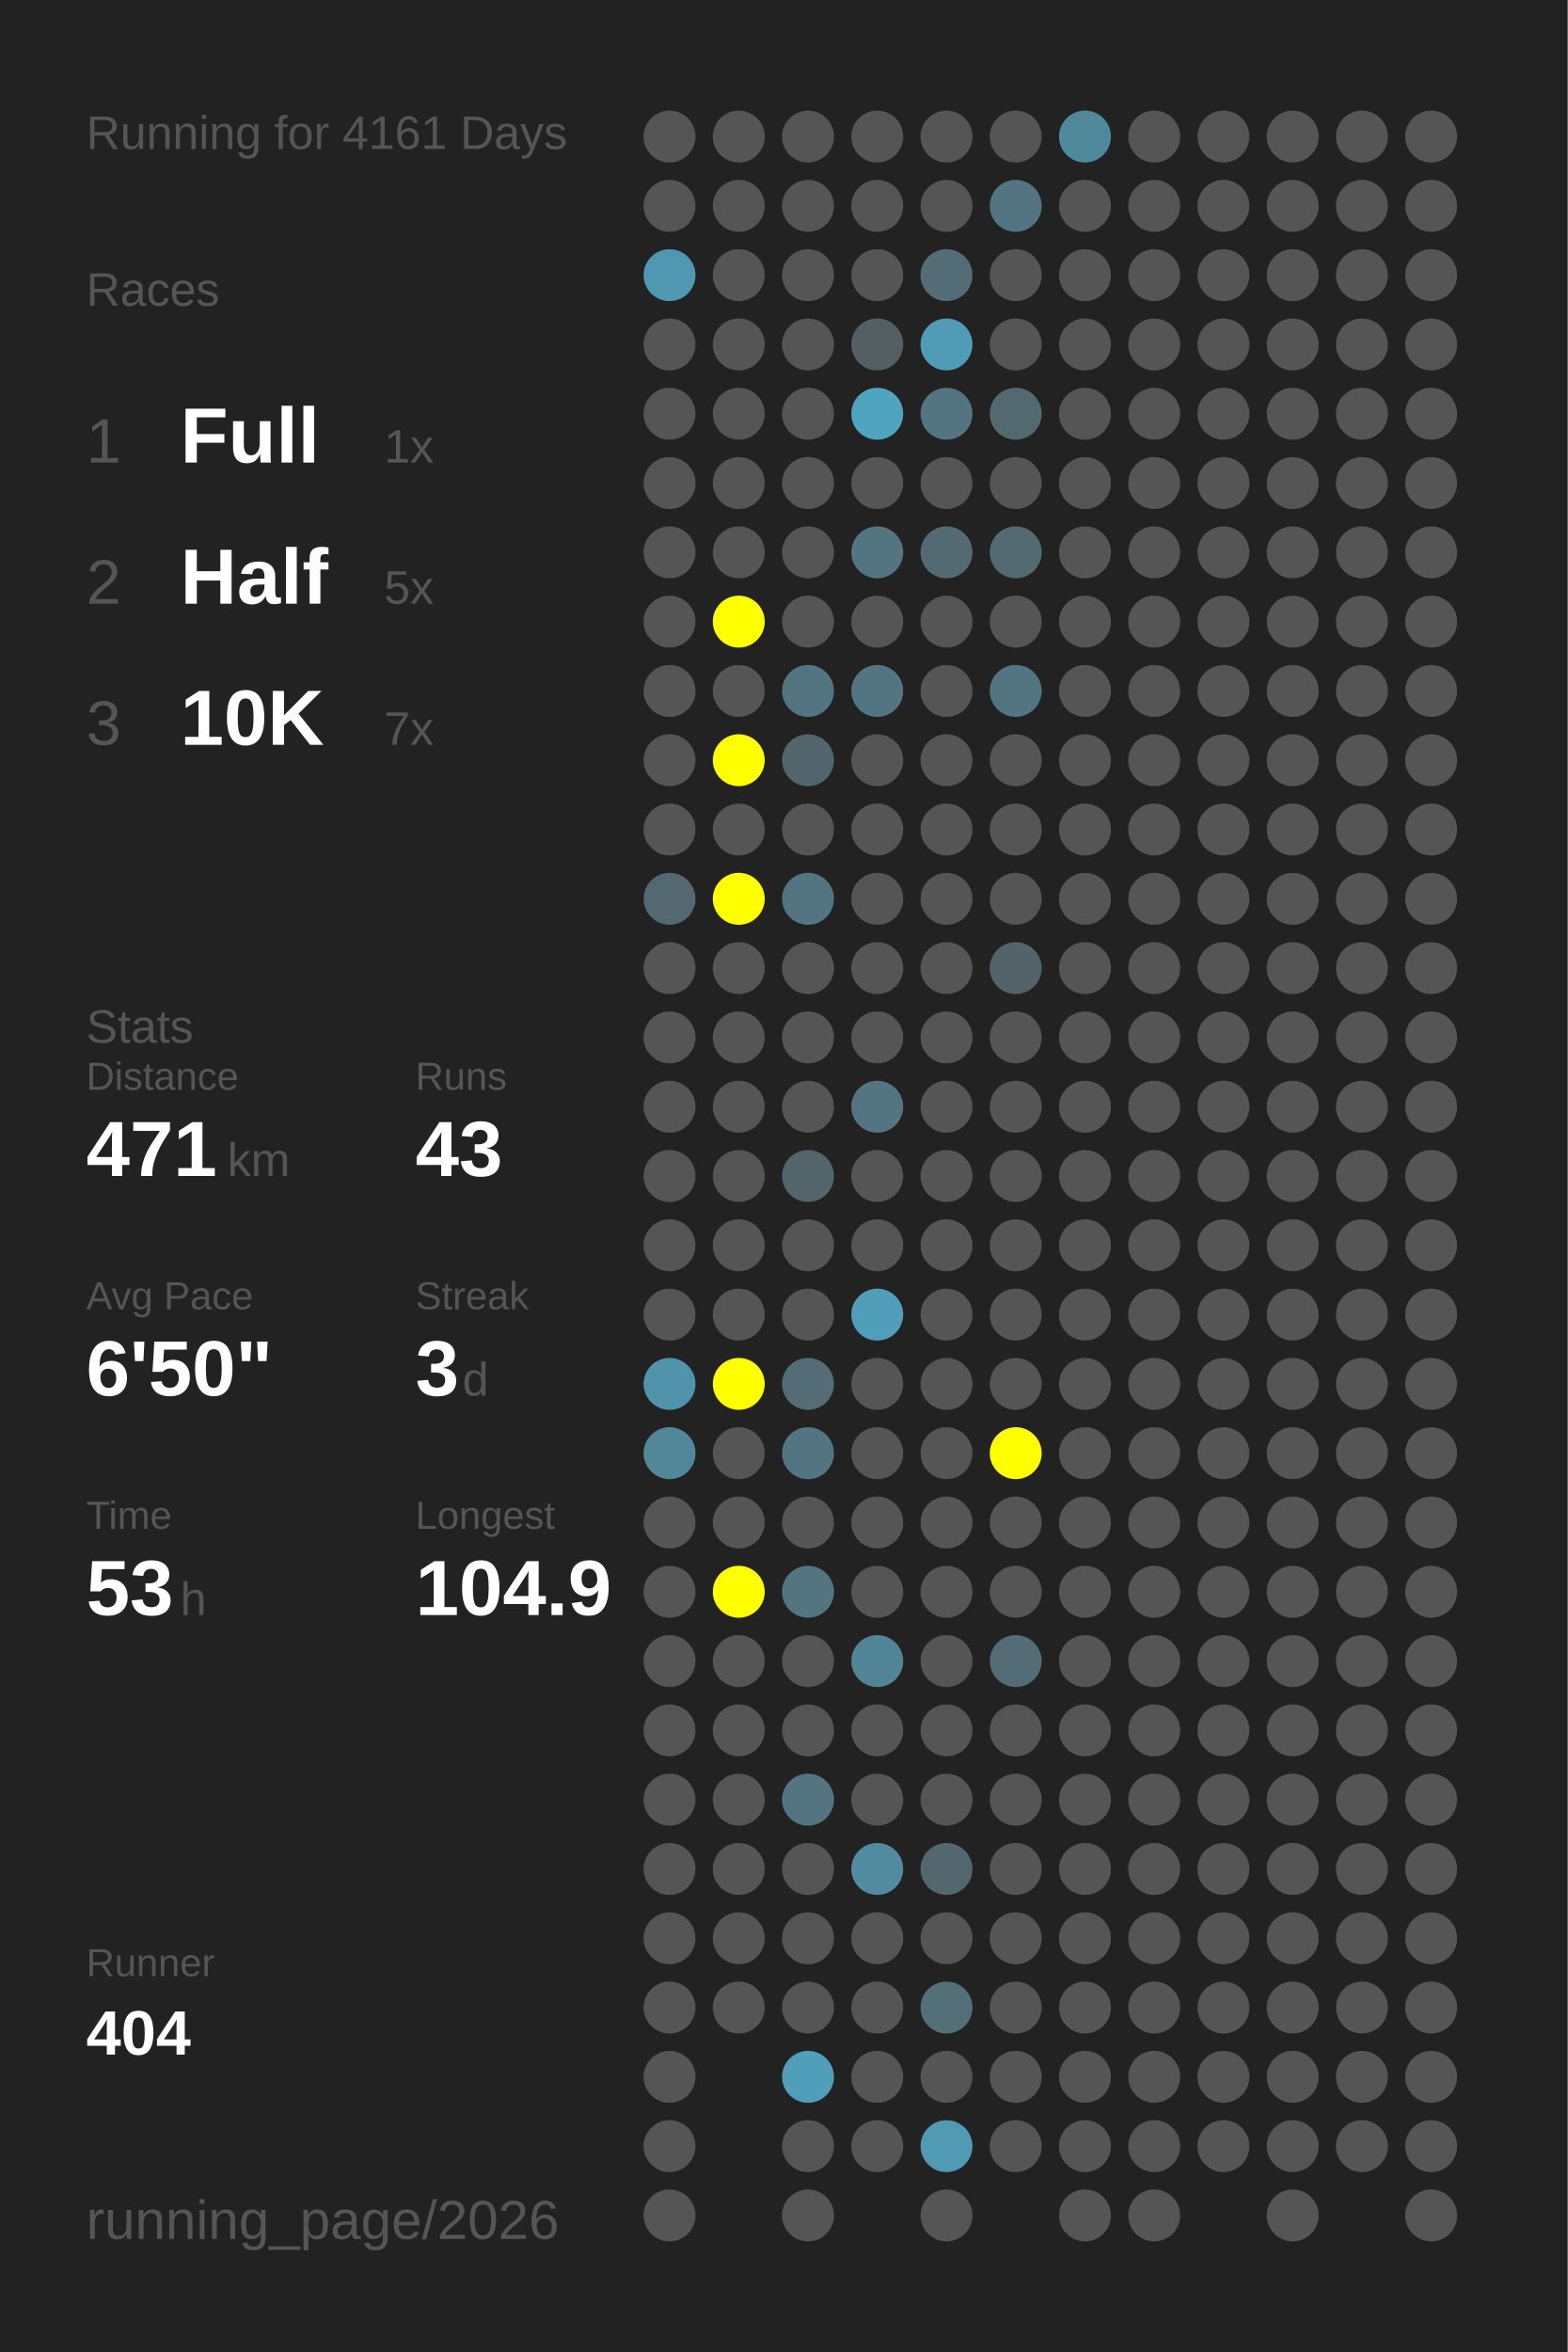
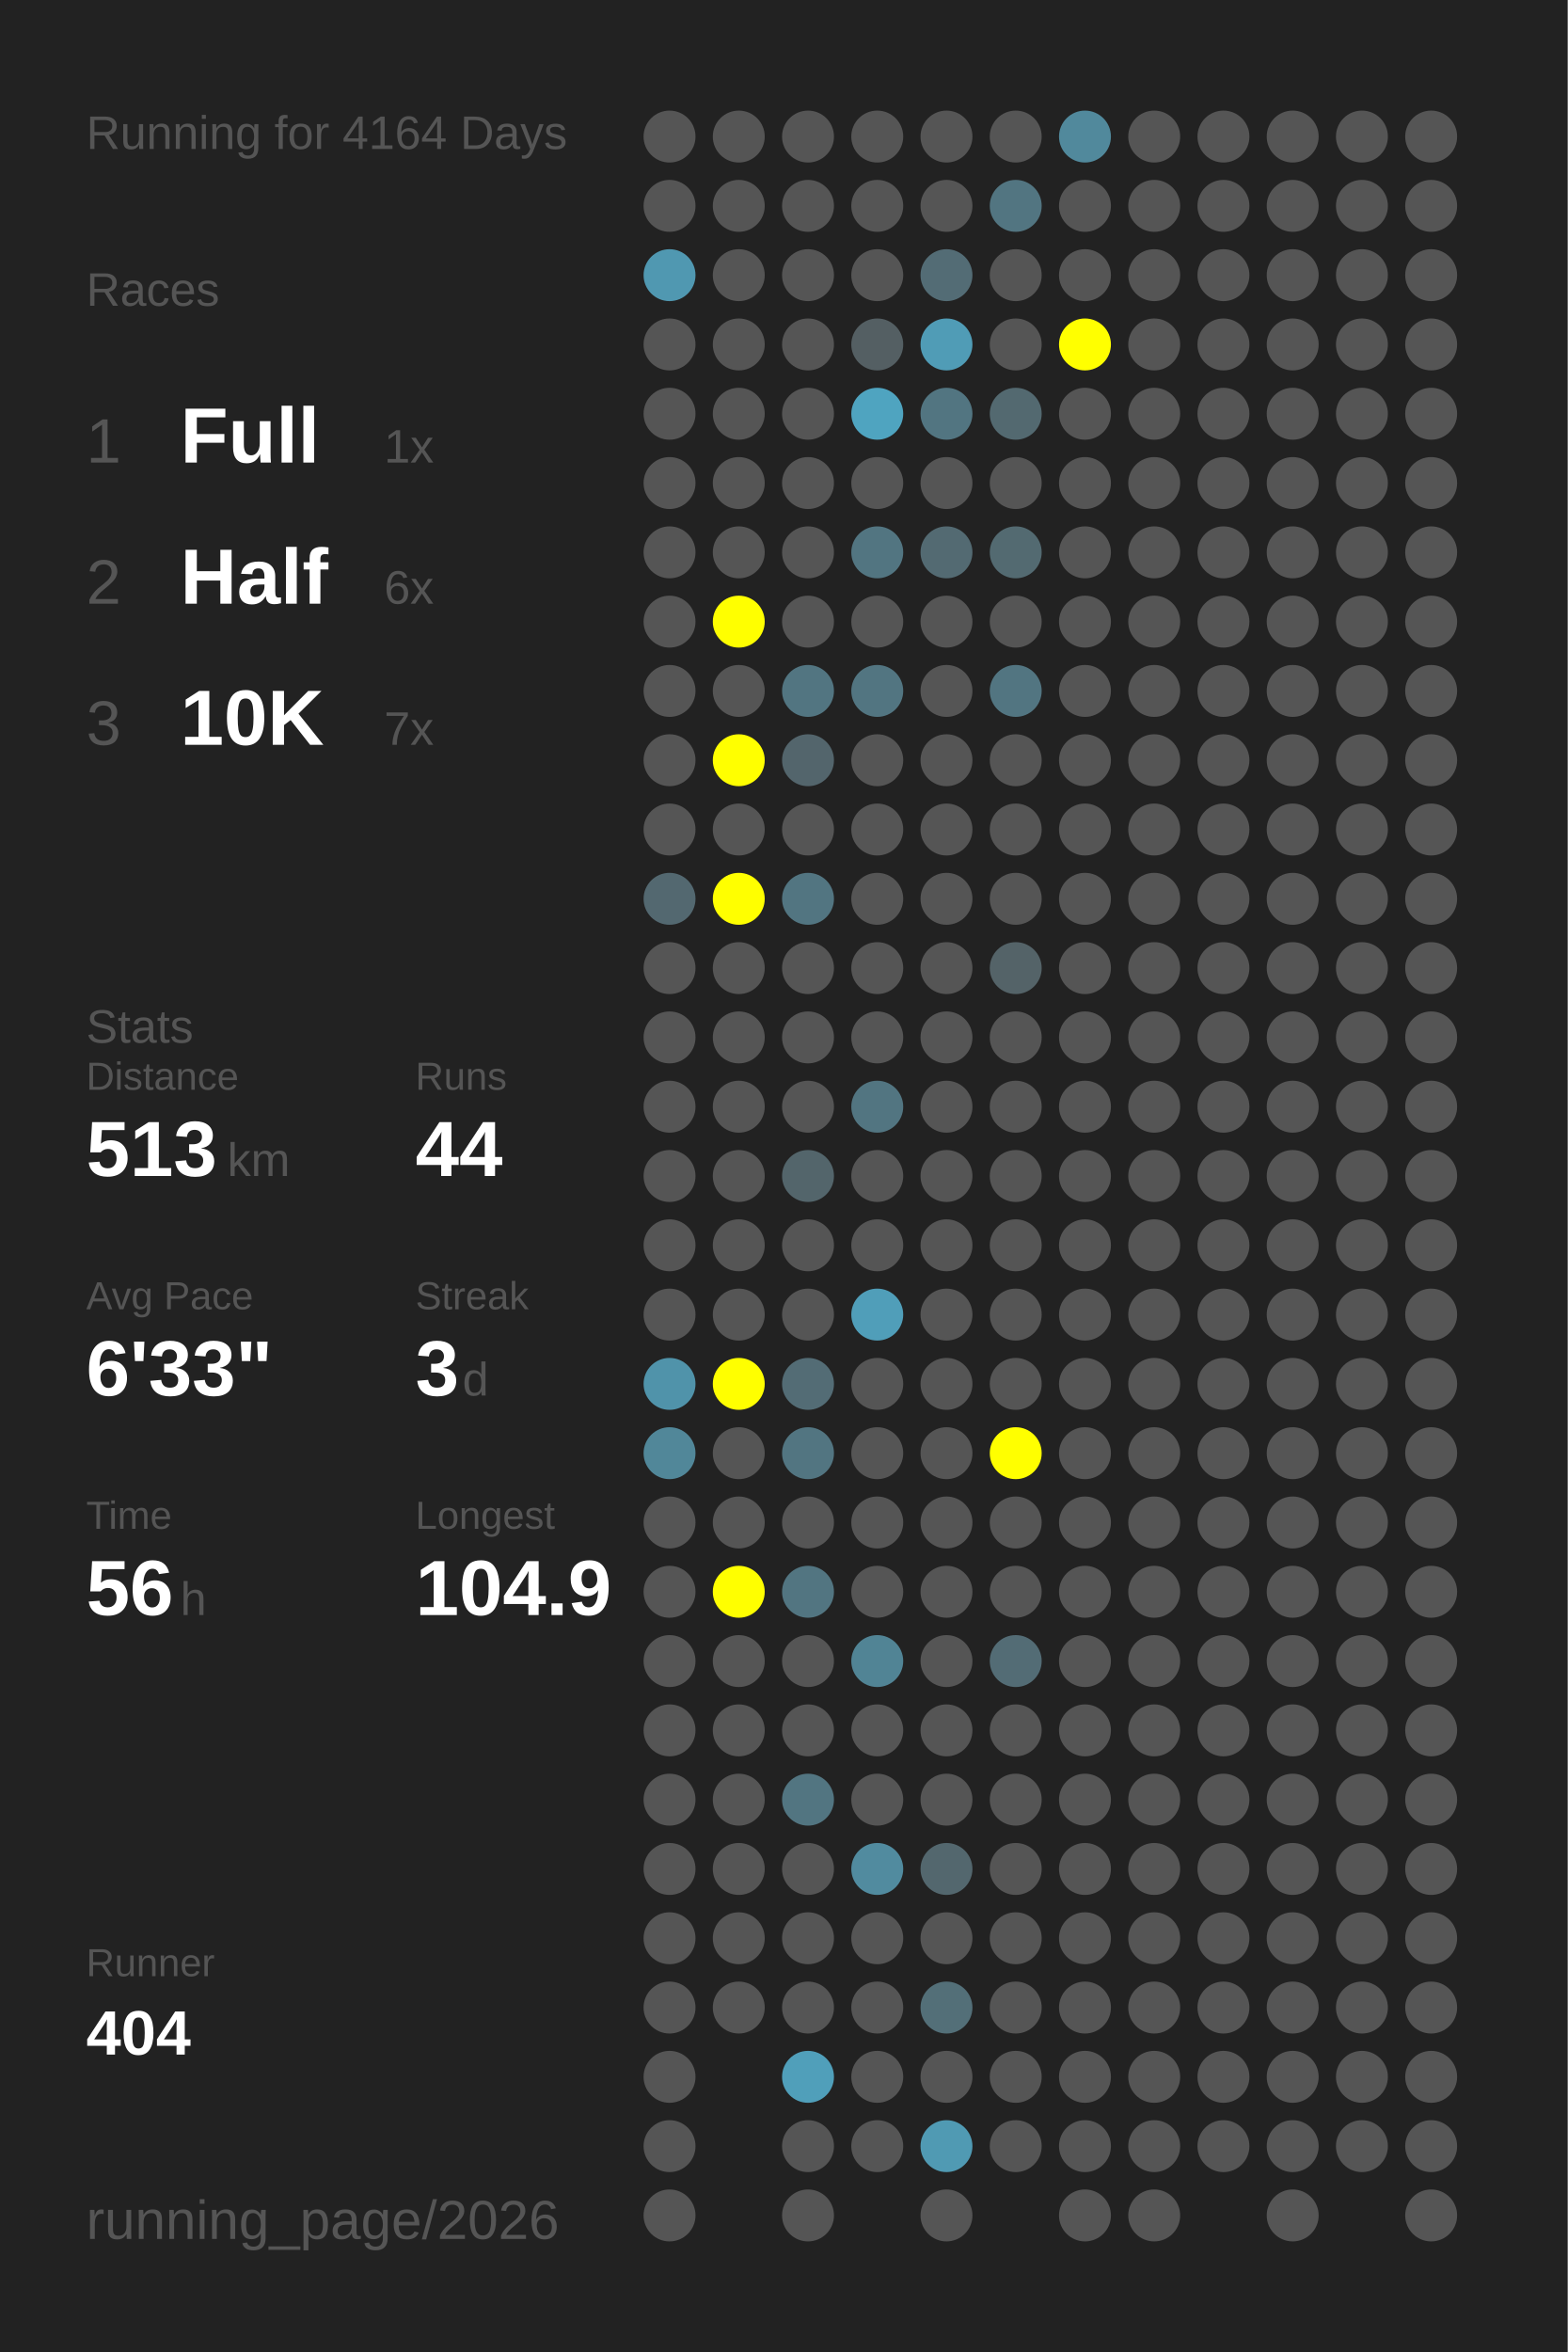
<svg xmlns="http://www.w3.org/2000/svg" baseProfile="full" height="300mm" version="1.1" viewBox="0,0,200,300" width="200mm">
  <defs />
  <rect fill="#222222" height="300" width="200" x="0" y="0" />
-   <text fill="#555555" style="font-size:6px; font-family:Arial;" x="11" y="19">Running for 4161 Days</text>
+   <text fill="#555555" style="font-size:6px; font-family:Arial;" x="11" y="19">Running for 4164 Days</text>
  <text fill="#555555" style="font-size:6px; font-family:Arial;" x="11" y="39">Races</text>
  <text fill="#555555" style="font-size:8px; font-family:Arial;" x="11" y="59">1</text>
  <text fill="#FFFFFF" style="font-size:10px; font-family:Arial; font-weight:bold;" x="23" y="59">Full</text>
  <text fill="#555555" style="font-size:6px; font-family:Arial;" x="49" y="59">1x</text>
  <text fill="#555555" style="font-size:8px; font-family:Arial;" x="11" y="77">2</text>
  <text fill="#FFFFFF" style="font-size:10px; font-family:Arial; font-weight:bold;" x="23" y="77">Half</text>
-   <text fill="#555555" style="font-size:6px; font-family:Arial;" x="49" y="77">5x</text>
+   <text fill="#555555" style="font-size:6px; font-family:Arial;" x="49" y="77">6x</text>
  <text fill="#555555" style="font-size:8px; font-family:Arial;" x="11" y="95">3</text>
  <text fill="#FFFFFF" style="font-size:10px; font-family:Arial; font-weight:bold;" x="23" y="95">10K</text>
  <text fill="#555555" style="font-size:6px; font-family:Arial;" x="49" y="95">7x</text>
  <text fill="#555555" style="font-size:6px; font-family:Arial;" x="11" y="133">Stats</text>
  <text fill="#555555" style="font-size:5px; font-family:Arial;" x="11" y="139">Distance</text>
-   <text fill="#FFFFFF" style="font-size:10px; font-family:Arial; font-weight:bold;" x="11" y="150">471</text>
+   <text fill="#FFFFFF" style="font-size:10px; font-family:Arial; font-weight:bold;" x="11" y="150">513</text>
  <text fill="#555555" style="font-size:6px; font-family:Arial;" x="29" y="150">km</text>
  <text fill="#555555" style="font-size:5px; font-family:Arial;" x="53" y="139">Runs</text>
-   <text fill="#FFFFFF" style="font-size:10px; font-family:Arial; font-weight:bold;" x="53" y="150">43</text>
+   <text fill="#FFFFFF" style="font-size:10px; font-family:Arial; font-weight:bold;" x="53" y="150">44</text>
  <text fill="#555555" style="font-size:5px; font-family:Arial;" x="11" y="167">Avg Pace</text>
-   <text fill="#FFFFFF" style="font-size:10px; font-family:Arial; font-weight:bold;" x="11" y="178">6'50"</text>
+   <text fill="#FFFFFF" style="font-size:10px; font-family:Arial; font-weight:bold;" x="11" y="178">6'33"</text>
  <text fill="#555555" style="font-size:5px; font-family:Arial;" x="53" y="167">Streak</text>
  <text fill="#FFFFFF" style="font-size:10px; font-family:Arial; font-weight:bold;" x="53" y="178">3</text>
  <text fill="#555555" style="font-size:6px; font-family:Arial;" x="59" y="178">d</text>
  <text fill="#555555" style="font-size:5px; font-family:Arial;" x="11" y="195">Time</text>
-   <text fill="#FFFFFF" style="font-size:10px; font-family:Arial; font-weight:bold;" x="11" y="206">53</text>
+   <text fill="#FFFFFF" style="font-size:10px; font-family:Arial; font-weight:bold;" x="11" y="206">56</text>
  <text fill="#555555" style="font-size:6px; font-family:Arial;" x="23" y="206">h</text>
  <text fill="#555555" style="font-size:5px; font-family:Arial;" x="53" y="195">Longest</text>
  <text fill="#FFFFFF" style="font-size:10px; font-family:Arial; font-weight:bold;" x="53" y="206">104.9</text>
  <text fill="#555555" style="font-size:5px; font-family:Arial;" x="11" y="252.065">Runner</text>
  <text fill="#FFFFFF" style="font-size:8px; font-family:Arial; font-weight:bold;" x="11" y="262.065">404</text>
  <text fill="#555555" style="font-size:7px; font-family:Arial;" x="11" y="285.581">running_page/2026</text>
  <circle cx="85.417" cy="17.419" fill="#555555" r="3.312" />
  <circle cx="85.417" cy="26.258" fill="#555555" r="3.312" />
  <circle cx="85.417" cy="35.097" fill="#5098b1" r="3.312" />
  <circle cx="85.417" cy="43.935" fill="#555555" r="3.312" />
  <circle cx="85.417" cy="52.774" fill="#555555" r="3.312" />
  <circle cx="85.417" cy="61.613" fill="#555555" r="3.312" />
  <circle cx="85.417" cy="70.452" fill="#555555" r="3.312" />
  <circle cx="85.417" cy="79.29" fill="#555555" r="3.312" />
  <circle cx="85.417" cy="88.129" fill="#555555" r="3.312" />
  <circle cx="85.417" cy="96.968" fill="#555555" r="3.312" />
  <circle cx="85.417" cy="105.806" fill="#555555" r="3.312" />
  <circle cx="85.417" cy="114.645" fill="#536870" r="3.312" />
  <circle cx="85.417" cy="123.484" fill="#555555" r="3.312" />
  <circle cx="85.417" cy="132.323" fill="#555555" r="3.312" />
  <circle cx="85.417" cy="141.161" fill="#555555" r="3.312" />
  <circle cx="85.417" cy="150" fill="#555555" r="3.312" />
  <circle cx="85.417" cy="158.839" fill="#555555" r="3.312" />
  <circle cx="85.417" cy="167.677" fill="#555555" r="3.312" />
  <circle cx="85.417" cy="176.516" fill="#5093aa" r="3.312" />
  <circle cx="85.417" cy="185.355" fill="#518799" r="3.312" />
  <circle cx="85.417" cy="194.194" fill="#555555" r="3.312" />
  <circle cx="85.417" cy="203.032" fill="#555555" r="3.312" />
  <circle cx="85.417" cy="211.871" fill="#555555" r="3.312" />
  <circle cx="85.417" cy="220.71" fill="#555555" r="3.312" />
  <circle cx="85.417" cy="229.548" fill="#555555" r="3.312" />
  <circle cx="85.417" cy="238.387" fill="#555555" r="3.312" />
  <circle cx="85.417" cy="247.226" fill="#555555" r="3.312" />
  <circle cx="85.417" cy="256.065" fill="#555555" r="3.312" />
  <circle cx="85.417" cy="264.903" fill="#555555" r="3.312" />
  <circle cx="85.417" cy="273.742" fill="#555555" r="3.312" />
  <circle cx="85.417" cy="282.581" fill="#555555" r="3.312" />
  <circle cx="94.25" cy="17.419" fill="#555555" r="3.312" />
  <circle cx="94.25" cy="26.258" fill="#555555" r="3.312" />
  <circle cx="94.25" cy="35.097" fill="#555555" r="3.312" />
  <circle cx="94.25" cy="43.935" fill="#555555" r="3.312" />
  <circle cx="94.25" cy="52.774" fill="#555555" r="3.312" />
  <circle cx="94.25" cy="61.613" fill="#555555" r="3.312" />
  <circle cx="94.25" cy="70.452" fill="#555555" r="3.312" />
  <circle cx="94.25" cy="79.29" fill="#FFFF00" r="3.312" />
  <circle cx="94.25" cy="88.129" fill="#555555" r="3.312" />
  <circle cx="94.25" cy="96.968" fill="#FFFF00" r="3.312" />
  <circle cx="94.25" cy="105.806" fill="#555555" r="3.312" />
  <circle cx="94.25" cy="114.645" fill="#FFFF00" r="3.312" />
  <circle cx="94.25" cy="123.484" fill="#555555" r="3.312" />
  <circle cx="94.25" cy="132.323" fill="#555555" r="3.312" />
  <circle cx="94.25" cy="141.161" fill="#555555" r="3.312" />
  <circle cx="94.25" cy="150" fill="#555555" r="3.312" />
  <circle cx="94.25" cy="158.839" fill="#555555" r="3.312" />
  <circle cx="94.25" cy="167.677" fill="#555555" r="3.312" />
  <circle cx="94.25" cy="176.516" fill="#FFFF00" r="3.312" />
  <circle cx="94.25" cy="185.355" fill="#555555" r="3.312" />
  <circle cx="94.25" cy="194.194" fill="#555555" r="3.312" />
  <circle cx="94.25" cy="203.032" fill="#FFFF00" r="3.312" />
  <circle cx="94.25" cy="211.871" fill="#555555" r="3.312" />
  <circle cx="94.25" cy="220.71" fill="#555555" r="3.312" />
  <circle cx="94.25" cy="229.548" fill="#555555" r="3.312" />
  <circle cx="94.25" cy="238.387" fill="#555555" r="3.312" />
  <circle cx="94.25" cy="247.226" fill="#555555" r="3.312" />
  <circle cx="94.25" cy="256.065" fill="#555555" r="3.312" />
  <circle cx="103.083" cy="17.419" fill="#555555" r="3.312" />
  <circle cx="103.083" cy="26.258" fill="#555555" r="3.312" />
  <circle cx="103.083" cy="35.097" fill="#555555" r="3.312" />
  <circle cx="103.083" cy="43.935" fill="#555555" r="3.312" />
  <circle cx="103.083" cy="52.774" fill="#555555" r="3.312" />
  <circle cx="103.083" cy="61.613" fill="#555555" r="3.312" />
  <circle cx="103.083" cy="70.452" fill="#555555" r="3.312" />
  <circle cx="103.083" cy="79.29" fill="#555555" r="3.312" />
  <circle cx="103.083" cy="88.129" fill="#527581" r="3.312" />
  <circle cx="103.083" cy="96.968" fill="#53656c" r="3.312" />
  <circle cx="103.083" cy="105.806" fill="#555555" r="3.312" />
  <circle cx="103.083" cy="114.645" fill="#527581" r="3.312" />
  <circle cx="103.083" cy="123.484" fill="#555555" r="3.312" />
  <circle cx="103.083" cy="132.323" fill="#555555" r="3.312" />
  <circle cx="103.083" cy="141.161" fill="#555555" r="3.312" />
  <circle cx="103.083" cy="150" fill="#53656b" r="3.312" />
  <circle cx="103.083" cy="158.839" fill="#555555" r="3.312" />
  <circle cx="103.083" cy="167.677" fill="#555555" r="3.312" />
  <circle cx="103.083" cy="176.516" fill="#536c75" r="3.312" />
  <circle cx="103.083" cy="185.355" fill="#527581" r="3.312" />
  <circle cx="103.083" cy="194.194" fill="#555555" r="3.312" />
  <circle cx="103.083" cy="203.032" fill="#527581" r="3.312" />
  <circle cx="103.083" cy="211.871" fill="#555555" r="3.312" />
  <circle cx="103.083" cy="220.71" fill="#555555" r="3.312" />
  <circle cx="103.083" cy="229.548" fill="#527581" r="3.312" />
  <circle cx="103.083" cy="238.387" fill="#555555" r="3.312" />
  <circle cx="103.083" cy="247.226" fill="#555555" r="3.312" />
  <circle cx="103.083" cy="256.065" fill="#555555" r="3.312" />
  <circle cx="103.083" cy="264.903" fill="#509fba" r="3.312" />
  <circle cx="103.083" cy="273.742" fill="#555555" r="3.312" />
  <circle cx="103.083" cy="282.581" fill="#555555" r="3.312" />
  <circle cx="111.917" cy="17.419" fill="#555555" r="3.312" />
  <circle cx="111.917" cy="26.258" fill="#555555" r="3.312" />
  <circle cx="111.917" cy="35.097" fill="#555555" r="3.312" />
  <circle cx="111.917" cy="43.935" fill="#545f63" r="3.312" />
  <circle cx="111.917" cy="52.774" fill="#4fa4c0" r="3.312" />
  <circle cx="111.917" cy="61.613" fill="#555555" r="3.312" />
  <circle cx="111.917" cy="70.452" fill="#527581" r="3.312" />
  <circle cx="111.917" cy="79.29" fill="#555555" r="3.312" />
  <circle cx="111.917" cy="88.129" fill="#527581" r="3.312" />
  <circle cx="111.917" cy="96.968" fill="#555555" r="3.312" />
  <circle cx="111.917" cy="105.806" fill="#555555" r="3.312" />
  <circle cx="111.917" cy="114.645" fill="#555555" r="3.312" />
  <circle cx="111.917" cy="123.484" fill="#555555" r="3.312" />
  <circle cx="111.917" cy="132.323" fill="#555555" r="3.312" />
  <circle cx="111.917" cy="141.161" fill="#527581" r="3.312" />
  <circle cx="111.917" cy="150" fill="#555555" r="3.312" />
  <circle cx="111.917" cy="158.839" fill="#555555" r="3.312" />
  <circle cx="111.917" cy="167.677" fill="#509eb9" r="3.312" />
  <circle cx="111.917" cy="176.516" fill="#555555" r="3.312" />
  <circle cx="111.917" cy="185.355" fill="#555555" r="3.312" />
  <circle cx="111.917" cy="194.194" fill="#555555" r="3.312" />
  <circle cx="111.917" cy="203.032" fill="#555555" r="3.312" />
  <circle cx="111.917" cy="211.871" fill="#518495" r="3.312" />
  <circle cx="111.917" cy="220.71" fill="#555555" r="3.312" />
  <circle cx="111.917" cy="229.548" fill="#555555" r="3.312" />
  <circle cx="111.917" cy="238.387" fill="#518b9f" r="3.312" />
  <circle cx="111.917" cy="247.226" fill="#555555" r="3.312" />
  <circle cx="111.917" cy="256.065" fill="#555555" r="3.312" />
  <circle cx="111.917" cy="264.903" fill="#555555" r="3.312" />
  <circle cx="111.917" cy="273.742" fill="#555555" r="3.312" />
  <circle cx="120.75" cy="17.419" fill="#555555" r="3.312" />
  <circle cx="120.75" cy="26.258" fill="#555555" r="3.312" />
  <circle cx="120.75" cy="35.097" fill="#536c75" r="3.312" />
  <circle cx="120.75" cy="43.935" fill="#509cb6" r="3.312" />
  <circle cx="120.75" cy="52.774" fill="#527581" r="3.312" />
  <circle cx="120.75" cy="61.613" fill="#555555" r="3.312" />
  <circle cx="120.75" cy="70.452" fill="#536a72" r="3.312" />
  <circle cx="120.75" cy="79.29" fill="#555555" r="3.312" />
  <circle cx="120.75" cy="88.129" fill="#555555" r="3.312" />
  <circle cx="120.75" cy="96.968" fill="#555555" r="3.312" />
  <circle cx="120.75" cy="105.806" fill="#555555" r="3.312" />
  <circle cx="120.75" cy="114.645" fill="#555555" r="3.312" />
  <circle cx="120.75" cy="123.484" fill="#555555" r="3.312" />
  <circle cx="120.75" cy="132.323" fill="#555555" r="3.312" />
  <circle cx="120.75" cy="141.161" fill="#555555" r="3.312" />
  <circle cx="120.75" cy="150" fill="#555555" r="3.312" />
  <circle cx="120.75" cy="158.839" fill="#555555" r="3.312" />
  <circle cx="120.75" cy="167.677" fill="#555555" r="3.312" />
  <circle cx="120.75" cy="176.516" fill="#555555" r="3.312" />
  <circle cx="120.75" cy="185.355" fill="#555555" r="3.312" />
  <circle cx="120.75" cy="194.194" fill="#555555" r="3.312" />
  <circle cx="120.75" cy="203.032" fill="#555555" r="3.312" />
  <circle cx="120.75" cy="211.871" fill="#555555" r="3.312" />
  <circle cx="120.75" cy="220.71" fill="#555555" r="3.312" />
  <circle cx="120.75" cy="229.548" fill="#555555" r="3.312" />
  <circle cx="120.75" cy="238.387" fill="#53676e" r="3.312" />
  <circle cx="120.75" cy="247.226" fill="#555555" r="3.312" />
  <circle cx="120.75" cy="256.065" fill="#536f78" r="3.312" />
  <circle cx="120.75" cy="264.903" fill="#555555" r="3.312" />
  <circle cx="120.75" cy="273.742" fill="#509ab3" r="3.312" />
  <circle cx="120.75" cy="282.581" fill="#555555" r="3.312" />
  <circle cx="129.583" cy="17.419" fill="#555555" r="3.312" />
  <circle cx="129.583" cy="26.258" fill="#527581" r="3.312" />
  <circle cx="129.583" cy="35.097" fill="#555555" r="3.312" />
  <circle cx="129.583" cy="43.935" fill="#555555" r="3.312" />
  <circle cx="129.583" cy="52.774" fill="#536970" r="3.312" />
  <circle cx="129.583" cy="61.613" fill="#555555" r="3.312" />
  <circle cx="129.583" cy="70.452" fill="#536a71" r="3.312" />
  <circle cx="129.583" cy="79.29" fill="#555555" r="3.312" />
  <circle cx="129.583" cy="88.129" fill="#527581" r="3.312" />
  <circle cx="129.583" cy="96.968" fill="#555555" r="3.312" />
  <circle cx="129.583" cy="105.806" fill="#555555" r="3.312" />
  <circle cx="129.583" cy="114.645" fill="#555555" r="3.312" />
  <circle cx="129.583" cy="123.484" fill="#546368" r="3.312" />
  <circle cx="129.583" cy="132.323" fill="#555555" r="3.312" />
  <circle cx="129.583" cy="141.161" fill="#555555" r="3.312" />
  <circle cx="129.583" cy="150" fill="#555555" r="3.312" />
  <circle cx="129.583" cy="158.839" fill="#555555" r="3.312" />
  <circle cx="129.583" cy="167.677" fill="#555555" r="3.312" />
  <circle cx="129.583" cy="176.516" fill="#555555" r="3.312" />
  <circle cx="129.583" cy="185.355" fill="#FFFF00" r="3.312" />
  <circle cx="129.583" cy="194.194" fill="#555555" r="3.312" />
  <circle cx="129.583" cy="203.032" fill="#555555" r="3.312" />
  <circle cx="129.583" cy="211.871" fill="#536c75" r="3.312" />
  <circle cx="129.583" cy="220.71" fill="#555555" r="3.312" />
  <circle cx="129.583" cy="229.548" fill="#555555" r="3.312" />
  <circle cx="129.583" cy="238.387" fill="#555555" r="3.312" />
  <circle cx="129.583" cy="247.226" fill="#555555" r="3.312" />
  <circle cx="129.583" cy="256.065" fill="#555555" r="3.312" />
  <circle cx="129.583" cy="264.903" fill="#555555" r="3.312" />
  <circle cx="129.583" cy="273.742" fill="#555555" r="3.312" />
  <circle cx="138.417" cy="17.419" fill="#51899c" r="3.312" />
  <circle cx="138.417" cy="26.258" fill="#555555" r="3.312" />
  <circle cx="138.417" cy="35.097" fill="#555555" r="3.312" />
-   <circle cx="138.417" cy="43.935" fill="#555555" r="3.312" />
+   <circle cx="138.417" cy="43.935" fill="#FFFF00" r="3.312" />
  <circle cx="138.417" cy="52.774" fill="#555555" r="3.312" />
  <circle cx="138.417" cy="61.613" fill="#555555" r="3.312" />
  <circle cx="138.417" cy="70.452" fill="#555555" r="3.312" />
  <circle cx="138.417" cy="79.29" fill="#555555" r="3.312" />
  <circle cx="138.417" cy="88.129" fill="#555555" r="3.312" />
  <circle cx="138.417" cy="96.968" fill="#555555" r="3.312" />
  <circle cx="138.417" cy="105.806" fill="#555555" r="3.312" />
  <circle cx="138.417" cy="114.645" fill="#555555" r="3.312" />
  <circle cx="138.417" cy="123.484" fill="#555555" r="3.312" />
  <circle cx="138.417" cy="132.323" fill="#555555" r="3.312" />
  <circle cx="138.417" cy="141.161" fill="#555555" r="3.312" />
  <circle cx="138.417" cy="150" fill="#555555" r="3.312" />
  <circle cx="138.417" cy="158.839" fill="#555555" r="3.312" />
  <circle cx="138.417" cy="167.677" fill="#555555" r="3.312" />
  <circle cx="138.417" cy="176.516" fill="#555555" r="3.312" />
  <circle cx="138.417" cy="185.355" fill="#555555" r="3.312" />
  <circle cx="138.417" cy="194.194" fill="#555555" r="3.312" />
  <circle cx="138.417" cy="203.032" fill="#555555" r="3.312" />
  <circle cx="138.417" cy="211.871" fill="#555555" r="3.312" />
  <circle cx="138.417" cy="220.71" fill="#555555" r="3.312" />
  <circle cx="138.417" cy="229.548" fill="#555555" r="3.312" />
  <circle cx="138.417" cy="238.387" fill="#555555" r="3.312" />
  <circle cx="138.417" cy="247.226" fill="#555555" r="3.312" />
  <circle cx="138.417" cy="256.065" fill="#555555" r="3.312" />
  <circle cx="138.417" cy="264.903" fill="#555555" r="3.312" />
  <circle cx="138.417" cy="273.742" fill="#555555" r="3.312" />
  <circle cx="138.417" cy="282.581" fill="#555555" r="3.312" />
  <circle cx="147.25" cy="17.419" fill="#555555" r="3.312" />
  <circle cx="147.25" cy="26.258" fill="#555555" r="3.312" />
  <circle cx="147.25" cy="35.097" fill="#555555" r="3.312" />
  <circle cx="147.25" cy="43.935" fill="#555555" r="3.312" />
  <circle cx="147.25" cy="52.774" fill="#555555" r="3.312" />
  <circle cx="147.25" cy="61.613" fill="#555555" r="3.312" />
  <circle cx="147.25" cy="70.452" fill="#555555" r="3.312" />
  <circle cx="147.25" cy="79.29" fill="#555555" r="3.312" />
  <circle cx="147.25" cy="88.129" fill="#555555" r="3.312" />
  <circle cx="147.25" cy="96.968" fill="#555555" r="3.312" />
  <circle cx="147.25" cy="105.806" fill="#555555" r="3.312" />
  <circle cx="147.25" cy="114.645" fill="#555555" r="3.312" />
  <circle cx="147.25" cy="123.484" fill="#555555" r="3.312" />
  <circle cx="147.25" cy="132.323" fill="#555555" r="3.312" />
  <circle cx="147.25" cy="141.161" fill="#555555" r="3.312" />
  <circle cx="147.25" cy="150" fill="#555555" r="3.312" />
  <circle cx="147.25" cy="158.839" fill="#555555" r="3.312" />
  <circle cx="147.25" cy="167.677" fill="#555555" r="3.312" />
  <circle cx="147.25" cy="176.516" fill="#555555" r="3.312" />
  <circle cx="147.25" cy="185.355" fill="#555555" r="3.312" />
  <circle cx="147.25" cy="194.194" fill="#555555" r="3.312" />
  <circle cx="147.25" cy="203.032" fill="#555555" r="3.312" />
  <circle cx="147.25" cy="211.871" fill="#555555" r="3.312" />
  <circle cx="147.25" cy="220.71" fill="#555555" r="3.312" />
  <circle cx="147.25" cy="229.548" fill="#555555" r="3.312" />
  <circle cx="147.25" cy="238.387" fill="#555555" r="3.312" />
  <circle cx="147.25" cy="247.226" fill="#555555" r="3.312" />
  <circle cx="147.25" cy="256.065" fill="#555555" r="3.312" />
  <circle cx="147.25" cy="264.903" fill="#555555" r="3.312" />
  <circle cx="147.25" cy="273.742" fill="#555555" r="3.312" />
  <circle cx="147.25" cy="282.581" fill="#555555" r="3.312" />
  <circle cx="156.083" cy="17.419" fill="#555555" r="3.312" />
  <circle cx="156.083" cy="26.258" fill="#555555" r="3.312" />
  <circle cx="156.083" cy="35.097" fill="#555555" r="3.312" />
  <circle cx="156.083" cy="43.935" fill="#555555" r="3.312" />
  <circle cx="156.083" cy="52.774" fill="#555555" r="3.312" />
  <circle cx="156.083" cy="61.613" fill="#555555" r="3.312" />
  <circle cx="156.083" cy="70.452" fill="#555555" r="3.312" />
  <circle cx="156.083" cy="79.29" fill="#555555" r="3.312" />
  <circle cx="156.083" cy="88.129" fill="#555555" r="3.312" />
  <circle cx="156.083" cy="96.968" fill="#555555" r="3.312" />
  <circle cx="156.083" cy="105.806" fill="#555555" r="3.312" />
  <circle cx="156.083" cy="114.645" fill="#555555" r="3.312" />
  <circle cx="156.083" cy="123.484" fill="#555555" r="3.312" />
  <circle cx="156.083" cy="132.323" fill="#555555" r="3.312" />
  <circle cx="156.083" cy="141.161" fill="#555555" r="3.312" />
  <circle cx="156.083" cy="150" fill="#555555" r="3.312" />
  <circle cx="156.083" cy="158.839" fill="#555555" r="3.312" />
  <circle cx="156.083" cy="167.677" fill="#555555" r="3.312" />
  <circle cx="156.083" cy="176.516" fill="#555555" r="3.312" />
  <circle cx="156.083" cy="185.355" fill="#555555" r="3.312" />
  <circle cx="156.083" cy="194.194" fill="#555555" r="3.312" />
  <circle cx="156.083" cy="203.032" fill="#555555" r="3.312" />
  <circle cx="156.083" cy="211.871" fill="#555555" r="3.312" />
  <circle cx="156.083" cy="220.71" fill="#555555" r="3.312" />
  <circle cx="156.083" cy="229.548" fill="#555555" r="3.312" />
  <circle cx="156.083" cy="238.387" fill="#555555" r="3.312" />
  <circle cx="156.083" cy="247.226" fill="#555555" r="3.312" />
  <circle cx="156.083" cy="256.065" fill="#555555" r="3.312" />
  <circle cx="156.083" cy="264.903" fill="#555555" r="3.312" />
  <circle cx="156.083" cy="273.742" fill="#555555" r="3.312" />
  <circle cx="164.917" cy="17.419" fill="#555555" r="3.312" />
  <circle cx="164.917" cy="26.258" fill="#555555" r="3.312" />
  <circle cx="164.917" cy="35.097" fill="#555555" r="3.312" />
  <circle cx="164.917" cy="43.935" fill="#555555" r="3.312" />
  <circle cx="164.917" cy="52.774" fill="#555555" r="3.312" />
  <circle cx="164.917" cy="61.613" fill="#555555" r="3.312" />
  <circle cx="164.917" cy="70.452" fill="#555555" r="3.312" />
  <circle cx="164.917" cy="79.29" fill="#555555" r="3.312" />
  <circle cx="164.917" cy="88.129" fill="#555555" r="3.312" />
  <circle cx="164.917" cy="96.968" fill="#555555" r="3.312" />
  <circle cx="164.917" cy="105.806" fill="#555555" r="3.312" />
  <circle cx="164.917" cy="114.645" fill="#555555" r="3.312" />
  <circle cx="164.917" cy="123.484" fill="#555555" r="3.312" />
  <circle cx="164.917" cy="132.323" fill="#555555" r="3.312" />
  <circle cx="164.917" cy="141.161" fill="#555555" r="3.312" />
  <circle cx="164.917" cy="150" fill="#555555" r="3.312" />
  <circle cx="164.917" cy="158.839" fill="#555555" r="3.312" />
  <circle cx="164.917" cy="167.677" fill="#555555" r="3.312" />
  <circle cx="164.917" cy="176.516" fill="#555555" r="3.312" />
  <circle cx="164.917" cy="185.355" fill="#555555" r="3.312" />
  <circle cx="164.917" cy="194.194" fill="#555555" r="3.312" />
  <circle cx="164.917" cy="203.032" fill="#555555" r="3.312" />
  <circle cx="164.917" cy="211.871" fill="#555555" r="3.312" />
  <circle cx="164.917" cy="220.71" fill="#555555" r="3.312" />
  <circle cx="164.917" cy="229.548" fill="#555555" r="3.312" />
  <circle cx="164.917" cy="238.387" fill="#555555" r="3.312" />
  <circle cx="164.917" cy="247.226" fill="#555555" r="3.312" />
  <circle cx="164.917" cy="256.065" fill="#555555" r="3.312" />
  <circle cx="164.917" cy="264.903" fill="#555555" r="3.312" />
  <circle cx="164.917" cy="273.742" fill="#555555" r="3.312" />
  <circle cx="164.917" cy="282.581" fill="#555555" r="3.312" />
  <circle cx="173.75" cy="17.419" fill="#555555" r="3.312" />
  <circle cx="173.75" cy="26.258" fill="#555555" r="3.312" />
  <circle cx="173.75" cy="35.097" fill="#555555" r="3.312" />
  <circle cx="173.75" cy="43.935" fill="#555555" r="3.312" />
  <circle cx="173.75" cy="52.774" fill="#555555" r="3.312" />
  <circle cx="173.75" cy="61.613" fill="#555555" r="3.312" />
  <circle cx="173.75" cy="70.452" fill="#555555" r="3.312" />
  <circle cx="173.75" cy="79.29" fill="#555555" r="3.312" />
  <circle cx="173.75" cy="88.129" fill="#555555" r="3.312" />
  <circle cx="173.75" cy="96.968" fill="#555555" r="3.312" />
  <circle cx="173.75" cy="105.806" fill="#555555" r="3.312" />
  <circle cx="173.75" cy="114.645" fill="#555555" r="3.312" />
  <circle cx="173.75" cy="123.484" fill="#555555" r="3.312" />
  <circle cx="173.75" cy="132.323" fill="#555555" r="3.312" />
  <circle cx="173.75" cy="141.161" fill="#555555" r="3.312" />
  <circle cx="173.75" cy="150" fill="#555555" r="3.312" />
  <circle cx="173.75" cy="158.839" fill="#555555" r="3.312" />
  <circle cx="173.75" cy="167.677" fill="#555555" r="3.312" />
  <circle cx="173.75" cy="176.516" fill="#555555" r="3.312" />
  <circle cx="173.75" cy="185.355" fill="#555555" r="3.312" />
  <circle cx="173.75" cy="194.194" fill="#555555" r="3.312" />
  <circle cx="173.75" cy="203.032" fill="#555555" r="3.312" />
  <circle cx="173.75" cy="211.871" fill="#555555" r="3.312" />
  <circle cx="173.75" cy="220.71" fill="#555555" r="3.312" />
  <circle cx="173.75" cy="229.548" fill="#555555" r="3.312" />
  <circle cx="173.75" cy="238.387" fill="#555555" r="3.312" />
  <circle cx="173.75" cy="247.226" fill="#555555" r="3.312" />
  <circle cx="173.75" cy="256.065" fill="#555555" r="3.312" />
  <circle cx="173.75" cy="264.903" fill="#555555" r="3.312" />
  <circle cx="173.75" cy="273.742" fill="#555555" r="3.312" />
  <circle cx="182.583" cy="17.419" fill="#555555" r="3.312" />
  <circle cx="182.583" cy="26.258" fill="#555555" r="3.312" />
  <circle cx="182.583" cy="35.097" fill="#555555" r="3.312" />
  <circle cx="182.583" cy="43.935" fill="#555555" r="3.312" />
  <circle cx="182.583" cy="52.774" fill="#555555" r="3.312" />
  <circle cx="182.583" cy="61.613" fill="#555555" r="3.312" />
  <circle cx="182.583" cy="70.452" fill="#555555" r="3.312" />
  <circle cx="182.583" cy="79.29" fill="#555555" r="3.312" />
  <circle cx="182.583" cy="88.129" fill="#555555" r="3.312" />
  <circle cx="182.583" cy="96.968" fill="#555555" r="3.312" />
  <circle cx="182.583" cy="105.806" fill="#555555" r="3.312" />
  <circle cx="182.583" cy="114.645" fill="#555555" r="3.312" />
  <circle cx="182.583" cy="123.484" fill="#555555" r="3.312" />
  <circle cx="182.583" cy="132.323" fill="#555555" r="3.312" />
  <circle cx="182.583" cy="141.161" fill="#555555" r="3.312" />
  <circle cx="182.583" cy="150" fill="#555555" r="3.312" />
  <circle cx="182.583" cy="158.839" fill="#555555" r="3.312" />
  <circle cx="182.583" cy="167.677" fill="#555555" r="3.312" />
  <circle cx="182.583" cy="176.516" fill="#555555" r="3.312" />
  <circle cx="182.583" cy="185.355" fill="#555555" r="3.312" />
  <circle cx="182.583" cy="194.194" fill="#555555" r="3.312" />
  <circle cx="182.583" cy="203.032" fill="#555555" r="3.312" />
  <circle cx="182.583" cy="211.871" fill="#555555" r="3.312" />
  <circle cx="182.583" cy="220.71" fill="#555555" r="3.312" />
  <circle cx="182.583" cy="229.548" fill="#555555" r="3.312" />
  <circle cx="182.583" cy="238.387" fill="#555555" r="3.312" />
  <circle cx="182.583" cy="247.226" fill="#555555" r="3.312" />
  <circle cx="182.583" cy="256.065" fill="#555555" r="3.312" />
  <circle cx="182.583" cy="264.903" fill="#555555" r="3.312" />
  <circle cx="182.583" cy="273.742" fill="#555555" r="3.312" />
  <circle cx="182.583" cy="282.581" fill="#555555" r="3.312" />
</svg>
